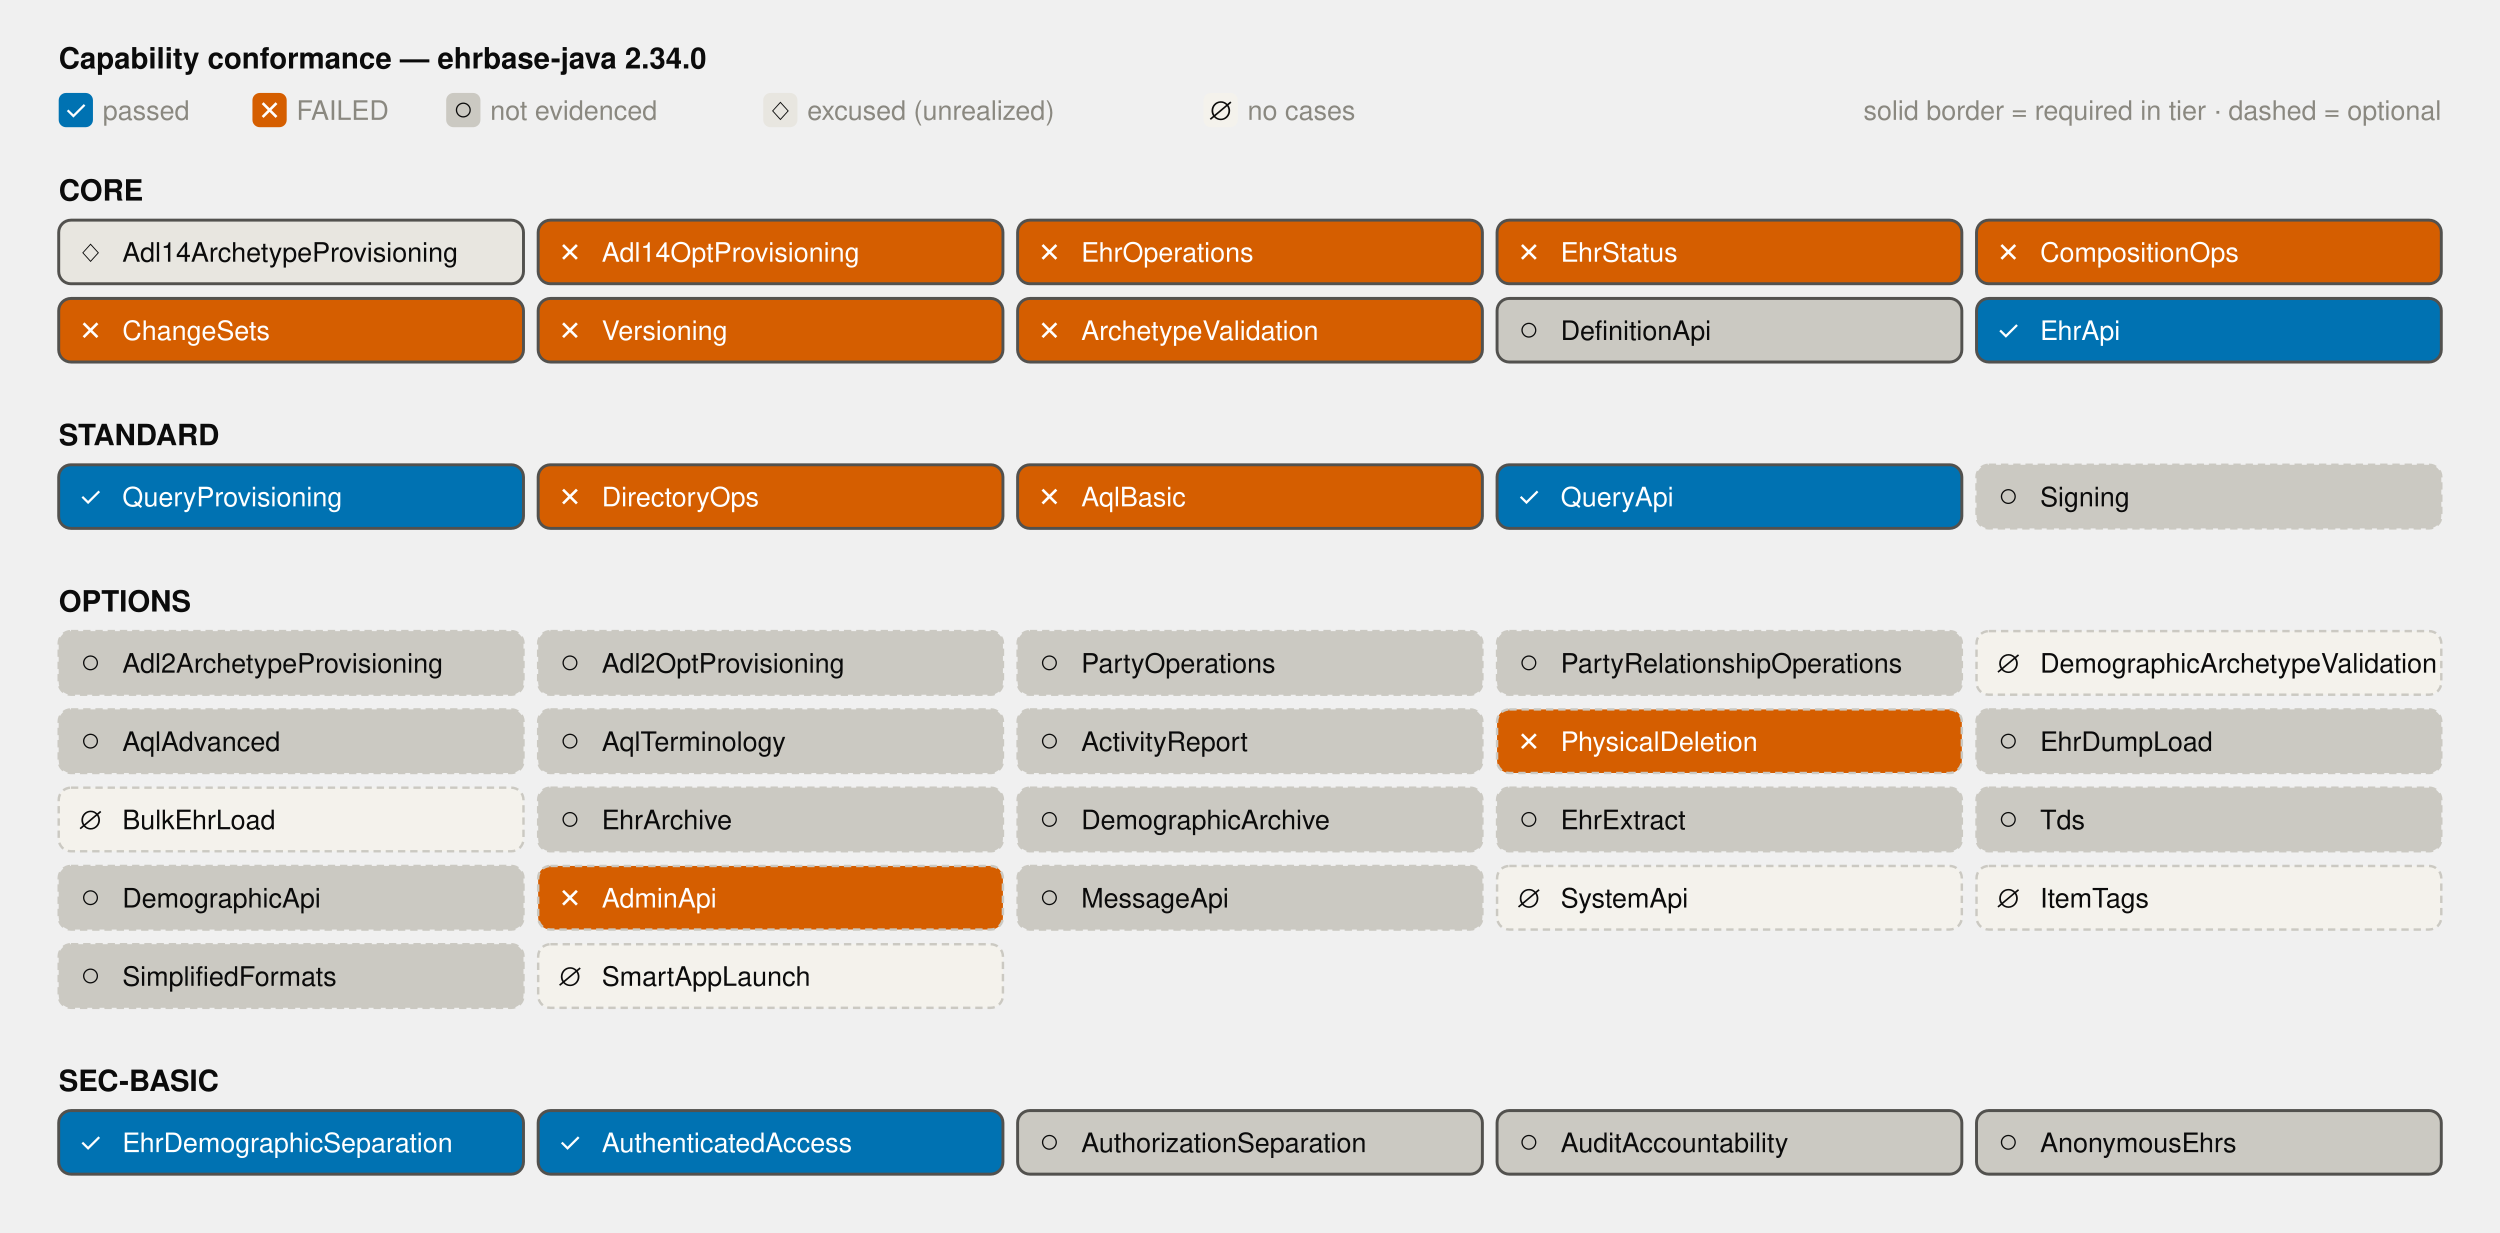
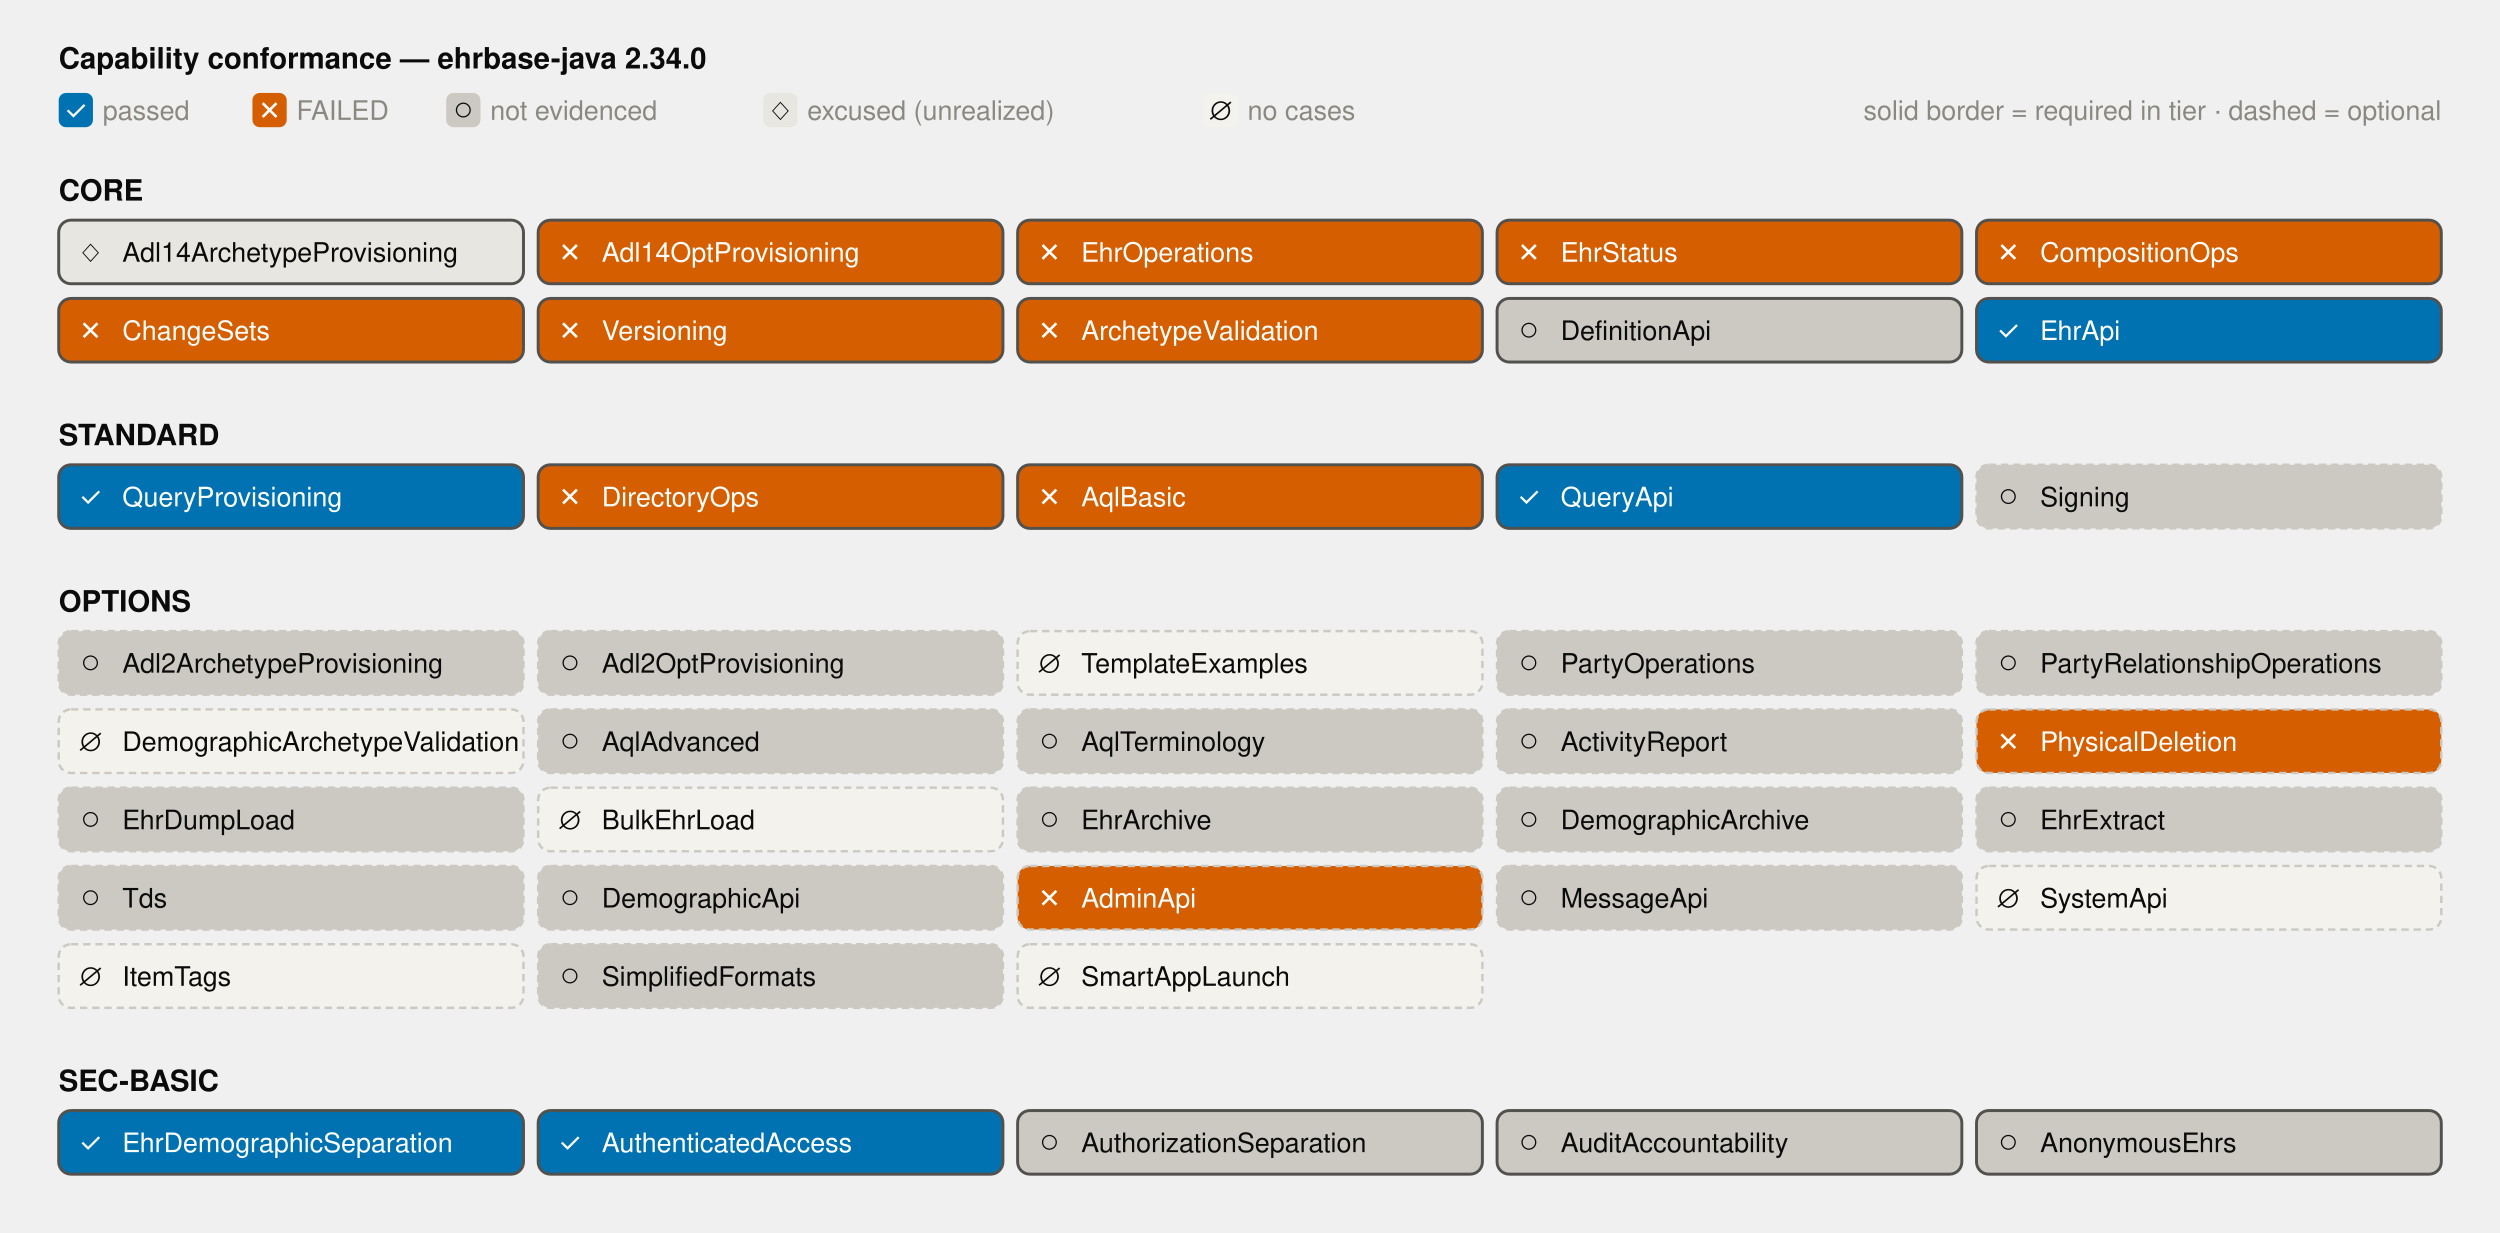
<svg xmlns="http://www.w3.org/2000/svg" viewBox="0 0 1022 504" width="1022" height="504" role="img">
  <style>
text { fill: #52514e; font: 12px -apple-system, 'Segoe UI', Helvetica, Arial, sans-serif; }
.title { fill: #0b0b0b; font-weight: 600; }
.muted { fill: #8a8880; font-size: 11px; }
.grid { stroke: #e4e2dd; stroke-width: 1; }
.cell-label { fill: #ffffff; font-size: 11px; }
.cell-label-dim { fill: #0b0b0b; font-size: 11px; }
.ev-passed { fill: #0072b2; }
.ev-failed { fill: #d55e00; }
+ .ev-inconclusive { fill: #e69f00; }
.ev-not-evidenced { fill: #cbc9c2; }
.ev-unrealized { fill: #e8e6e0; }
.ev-no-cases { fill: #f4f2ec; }
.cell-required { stroke: #52514e; stroke-width: 1.2; }
.cell-optional { stroke: #cbc9c2; stroke-width: 1; stroke-dasharray: 3 2; }
.bar-passed { fill: #0072b2; }
.bar-failed { fill: #d55e00; }
.bar-errored { fill: #e69f00; }
.bar-na { fill: #cbc9c2; }
.seg-label { fill: #ffffff; font-size: 10.5px; }
.seg-label-dim { fill: #0b0b0b; font-size: 10.5px; }
@media (prefers-color-scheme: dark) {
text { fill: #c3c2b7; }
.title { fill: #ffffff; }
.muted { fill: #8f8e85; }
.grid { stroke: #3a3a38; }
.cell-label { fill: #ffffff; }
.cell-label-dim { fill: #e8e6e0; }
.ev-passed { fill: #3987e5; }
.ev-failed { fill: #e5484d; }
+ .ev-inconclusive { fill: #f5a623; }
.ev-not-evidenced { fill: #4a4a47; }
.ev-unrealized { fill: #3a3a38; }
.ev-no-cases { fill: #2e2e2c; }
.cell-required { stroke: #c3c2b7; }
.cell-optional { stroke: #4a4a47; }
.bar-passed { fill: #3987e5; }
.bar-failed { fill: #e5484d; }
.bar-errored { fill: #d9a514; }
.bar-na { fill: #4a4a47; }
.seg-label-dim { fill: #e8e6e0; }
}
</style>
  <text x="24" y="28" class="title">Capability conformance — ehrbase-java 2.34.0</text>
  <rect x="24" y="38" width="14" height="14" rx="3" class="ev-passed" />
  <text x="31" y="49" class="cell-label" text-anchor="middle" font-size="10">✓</text>
  <text x="42" y="49" class="muted">passed</text>
  <rect x="103.2" y="38" width="14" height="14" rx="3" class="ev-failed" />
  <text x="110.2" y="49" class="cell-label" text-anchor="middle" font-size="10">✕</text>
  <text x="121.2" y="49" class="muted">FAILED</text>
  <rect x="182.4" y="38" width="14" height="14" rx="3" class="ev-not-evidenced" />
  <text x="189.4" y="49" class="cell-label-dim" text-anchor="middle" font-size="10">○</text>
  <text x="200.4" y="49" class="muted">not evidenced</text>
  <rect x="312" y="38" width="14" height="14" rx="3" class="ev-unrealized" />
  <text x="319" y="49" class="cell-label-dim" text-anchor="middle" font-size="10">◇</text>
  <text x="330" y="49" class="muted">excused (unrealized)</text>
  <rect x="492" y="38" width="14" height="14" rx="3" class="ev-no-cases" />
  <text x="499" y="49" class="cell-label-dim" text-anchor="middle" font-size="10">∅</text>
  <text x="510" y="49" class="muted">no cases</text>
  <text x="998" y="49" class="muted" text-anchor="end">solid border = required in tier · dashed = optional</text>
  <text x="24" y="82" class="title" font-size="12">CORE</text>
  <rect x="24" y="90" width="190" height="26" rx="5" class="ev-unrealized cell-required" />
  <text x="37" y="107" class="cell-label-dim" text-anchor="middle">◇</text>
  <text x="50" y="107" class="cell-label-dim sm">Adl14ArchetypeProvisioning</text>
  <rect x="220" y="90" width="190" height="26" rx="5" class="ev-failed cell-required" />
  <text x="233" y="107" class="cell-label" text-anchor="middle">✕</text>
  <text x="246" y="107" class="cell-label">Adl14OptProvisioning</text>
  <rect x="416" y="90" width="190" height="26" rx="5" class="ev-failed cell-required" />
  <text x="429" y="107" class="cell-label" text-anchor="middle">✕</text>
  <text x="442" y="107" class="cell-label">EhrOperations</text>
  <rect x="612" y="90" width="190" height="26" rx="5" class="ev-failed cell-required" />
  <text x="625" y="107" class="cell-label" text-anchor="middle">✕</text>
  <text x="638" y="107" class="cell-label">EhrStatus</text>
  <rect x="808" y="90" width="190" height="26" rx="5" class="ev-failed cell-required" />
  <text x="821" y="107" class="cell-label" text-anchor="middle">✕</text>
  <text x="834" y="107" class="cell-label">CompositionOps</text>
  <rect x="24" y="122" width="190" height="26" rx="5" class="ev-failed cell-required" />
  <text x="37" y="139" class="cell-label" text-anchor="middle">✕</text>
  <text x="50" y="139" class="cell-label">ChangeSets</text>
  <rect x="220" y="122" width="190" height="26" rx="5" class="ev-failed cell-required" />
  <text x="233" y="139" class="cell-label" text-anchor="middle">✕</text>
  <text x="246" y="139" class="cell-label">Versioning</text>
  <rect x="416" y="122" width="190" height="26" rx="5" class="ev-failed cell-required" />
  <text x="429" y="139" class="cell-label" text-anchor="middle">✕</text>
  <text x="442" y="139" class="cell-label">ArchetypeValidation</text>
  <rect x="612" y="122" width="190" height="26" rx="5" class="ev-not-evidenced cell-required" />
  <text x="625" y="139" class="cell-label-dim" text-anchor="middle">○</text>
  <text x="638" y="139" class="cell-label-dim">DefinitionApi</text>
  <rect x="808" y="122" width="190" height="26" rx="5" class="ev-passed cell-required" />
  <text x="821" y="139" class="cell-label" text-anchor="middle">✓</text>
  <text x="834" y="139" class="cell-label">EhrApi</text>
  <text x="24" y="182" class="title" font-size="12">STANDARD</text>
  <rect x="24" y="190" width="190" height="26" rx="5" class="ev-passed cell-required" />
  <text x="37" y="207" class="cell-label" text-anchor="middle">✓</text>
  <text x="50" y="207" class="cell-label">QueryProvisioning</text>
  <rect x="220" y="190" width="190" height="26" rx="5" class="ev-failed cell-required" />
  <text x="233" y="207" class="cell-label" text-anchor="middle">✕</text>
  <text x="246" y="207" class="cell-label">DirectoryOps</text>
  <rect x="416" y="190" width="190" height="26" rx="5" class="ev-failed cell-required" />
  <text x="429" y="207" class="cell-label" text-anchor="middle">✕</text>
  <text x="442" y="207" class="cell-label">AqlBasic</text>
  <rect x="612" y="190" width="190" height="26" rx="5" class="ev-passed cell-required" />
  <text x="625" y="207" class="cell-label" text-anchor="middle">✓</text>
  <text x="638" y="207" class="cell-label">QueryApi</text>
  <rect x="808" y="190" width="190" height="26" rx="5" class="ev-not-evidenced cell-optional" />
  <text x="821" y="207" class="cell-label-dim" text-anchor="middle">○</text>
  <text x="834" y="207" class="cell-label-dim">Signing</text>
  <text x="24" y="250" class="title" font-size="12">OPTIONS</text>
  <rect x="24" y="258" width="190" height="26" rx="5" class="ev-not-evidenced cell-optional" />
  <text x="37" y="275" class="cell-label-dim" text-anchor="middle">○</text>
  <text x="50" y="275" class="cell-label-dim sm">Adl2ArchetypeProvisioning</text>
  <rect x="220" y="258" width="190" height="26" rx="5" class="ev-not-evidenced cell-optional" />
  <text x="233" y="275" class="cell-label-dim" text-anchor="middle">○</text>
  <text x="246" y="275" class="cell-label-dim">Adl2OptProvisioning</text>
-   <rect x="416" y="258" width="190" height="26" rx="5" class="ev-not-evidenced cell-optional" />
-   <text x="429" y="275" class="cell-label-dim" text-anchor="middle">○</text>
-   <text x="442" y="275" class="cell-label-dim">PartyOperations</text>
+   <rect x="416" y="258" width="190" height="26" rx="5" class="ev-no-cases cell-optional" />
+   <text x="429" y="275" class="cell-label-dim" text-anchor="middle">∅</text>
+   <text x="442" y="275" class="cell-label-dim">TemplateExamples</text>
  <rect x="612" y="258" width="190" height="26" rx="5" class="ev-not-evidenced cell-optional" />
  <text x="625" y="275" class="cell-label-dim" text-anchor="middle">○</text>
-   <text x="638" y="275" class="cell-label-dim sm">PartyRelationshipOperations</text>
-   <rect x="808" y="258" width="190" height="26" rx="5" class="ev-no-cases cell-optional" />
-   <text x="821" y="275" class="cell-label-dim" text-anchor="middle">∅</text>
-   <text x="834" y="275" class="cell-label-dim sm">DemographicArchetypeValidation</text>
-   <rect x="24" y="290" width="190" height="26" rx="5" class="ev-not-evidenced cell-optional" />
-   <text x="37" y="307" class="cell-label-dim" text-anchor="middle">○</text>
-   <text x="50" y="307" class="cell-label-dim">AqlAdvanced</text>
+   <text x="638" y="275" class="cell-label-dim">PartyOperations</text>
+   <rect x="808" y="258" width="190" height="26" rx="5" class="ev-not-evidenced cell-optional" />
+   <text x="821" y="275" class="cell-label-dim" text-anchor="middle">○</text>
+   <text x="834" y="275" class="cell-label-dim sm">PartyRelationshipOperations</text>
+   <rect x="24" y="290" width="190" height="26" rx="5" class="ev-no-cases cell-optional" />
+   <text x="37" y="307" class="cell-label-dim" text-anchor="middle">∅</text>
+   <text x="50" y="307" class="cell-label-dim sm">DemographicArchetypeValidation</text>
  <rect x="220" y="290" width="190" height="26" rx="5" class="ev-not-evidenced cell-optional" />
  <text x="233" y="307" class="cell-label-dim" text-anchor="middle">○</text>
-   <text x="246" y="307" class="cell-label-dim">AqlTerminology</text>
+   <text x="246" y="307" class="cell-label-dim">AqlAdvanced</text>
  <rect x="416" y="290" width="190" height="26" rx="5" class="ev-not-evidenced cell-optional" />
  <text x="429" y="307" class="cell-label-dim" text-anchor="middle">○</text>
-   <text x="442" y="307" class="cell-label-dim">ActivityReport</text>
-   <rect x="612" y="290" width="190" height="26" rx="5" class="ev-failed cell-optional" />
-   <text x="625" y="307" class="cell-label" text-anchor="middle">✕</text>
-   <text x="638" y="307" class="cell-label">PhysicalDeletion</text>
-   <rect x="808" y="290" width="190" height="26" rx="5" class="ev-not-evidenced cell-optional" />
-   <text x="821" y="307" class="cell-label-dim" text-anchor="middle">○</text>
-   <text x="834" y="307" class="cell-label-dim">EhrDumpLoad</text>
-   <rect x="24" y="322" width="190" height="26" rx="5" class="ev-no-cases cell-optional" />
-   <text x="37" y="339" class="cell-label-dim" text-anchor="middle">∅</text>
-   <text x="50" y="339" class="cell-label-dim">BulkEhrLoad</text>
-   <rect x="220" y="322" width="190" height="26" rx="5" class="ev-not-evidenced cell-optional" />
-   <text x="233" y="339" class="cell-label-dim" text-anchor="middle">○</text>
-   <text x="246" y="339" class="cell-label-dim">EhrArchive</text>
+   <text x="442" y="307" class="cell-label-dim">AqlTerminology</text>
+   <rect x="612" y="290" width="190" height="26" rx="5" class="ev-not-evidenced cell-optional" />
+   <text x="625" y="307" class="cell-label-dim" text-anchor="middle">○</text>
+   <text x="638" y="307" class="cell-label-dim">ActivityReport</text>
+   <rect x="808" y="290" width="190" height="26" rx="5" class="ev-failed cell-optional" />
+   <text x="821" y="307" class="cell-label" text-anchor="middle">✕</text>
+   <text x="834" y="307" class="cell-label">PhysicalDeletion</text>
+   <rect x="24" y="322" width="190" height="26" rx="5" class="ev-not-evidenced cell-optional" />
+   <text x="37" y="339" class="cell-label-dim" text-anchor="middle">○</text>
+   <text x="50" y="339" class="cell-label-dim">EhrDumpLoad</text>
+   <rect x="220" y="322" width="190" height="26" rx="5" class="ev-no-cases cell-optional" />
+   <text x="233" y="339" class="cell-label-dim" text-anchor="middle">∅</text>
+   <text x="246" y="339" class="cell-label-dim">BulkEhrLoad</text>
  <rect x="416" y="322" width="190" height="26" rx="5" class="ev-not-evidenced cell-optional" />
  <text x="429" y="339" class="cell-label-dim" text-anchor="middle">○</text>
-   <text x="442" y="339" class="cell-label-dim">DemographicArchive</text>
+   <text x="442" y="339" class="cell-label-dim">EhrArchive</text>
  <rect x="612" y="322" width="190" height="26" rx="5" class="ev-not-evidenced cell-optional" />
  <text x="625" y="339" class="cell-label-dim" text-anchor="middle">○</text>
-   <text x="638" y="339" class="cell-label-dim">EhrExtract</text>
+   <text x="638" y="339" class="cell-label-dim">DemographicArchive</text>
  <rect x="808" y="322" width="190" height="26" rx="5" class="ev-not-evidenced cell-optional" />
  <text x="821" y="339" class="cell-label-dim" text-anchor="middle">○</text>
-   <text x="834" y="339" class="cell-label-dim">Tds</text>
+   <text x="834" y="339" class="cell-label-dim">EhrExtract</text>
  <rect x="24" y="354" width="190" height="26" rx="5" class="ev-not-evidenced cell-optional" />
  <text x="37" y="371" class="cell-label-dim" text-anchor="middle">○</text>
-   <text x="50" y="371" class="cell-label-dim">DemographicApi</text>
-   <rect x="220" y="354" width="190" height="26" rx="5" class="ev-failed cell-optional" />
-   <text x="233" y="371" class="cell-label" text-anchor="middle">✕</text>
-   <text x="246" y="371" class="cell-label">AdminApi</text>
-   <rect x="416" y="354" width="190" height="26" rx="5" class="ev-not-evidenced cell-optional" />
-   <text x="429" y="371" class="cell-label-dim" text-anchor="middle">○</text>
-   <text x="442" y="371" class="cell-label-dim">MessageApi</text>
-   <rect x="612" y="354" width="190" height="26" rx="5" class="ev-no-cases cell-optional" />
-   <text x="625" y="371" class="cell-label-dim" text-anchor="middle">∅</text>
-   <text x="638" y="371" class="cell-label-dim">SystemApi</text>
+   <text x="50" y="371" class="cell-label-dim">Tds</text>
+   <rect x="220" y="354" width="190" height="26" rx="5" class="ev-not-evidenced cell-optional" />
+   <text x="233" y="371" class="cell-label-dim" text-anchor="middle">○</text>
+   <text x="246" y="371" class="cell-label-dim">DemographicApi</text>
+   <rect x="416" y="354" width="190" height="26" rx="5" class="ev-failed cell-optional" />
+   <text x="429" y="371" class="cell-label" text-anchor="middle">✕</text>
+   <text x="442" y="371" class="cell-label">AdminApi</text>
+   <rect x="612" y="354" width="190" height="26" rx="5" class="ev-not-evidenced cell-optional" />
+   <text x="625" y="371" class="cell-label-dim" text-anchor="middle">○</text>
+   <text x="638" y="371" class="cell-label-dim">MessageApi</text>
  <rect x="808" y="354" width="190" height="26" rx="5" class="ev-no-cases cell-optional" />
  <text x="821" y="371" class="cell-label-dim" text-anchor="middle">∅</text>
-   <text x="834" y="371" class="cell-label-dim">ItemTags</text>
-   <rect x="24" y="386" width="190" height="26" rx="5" class="ev-not-evidenced cell-optional" />
-   <text x="37" y="403" class="cell-label-dim" text-anchor="middle">○</text>
-   <text x="50" y="403" class="cell-label-dim">SimplifiedFormats</text>
-   <rect x="220" y="386" width="190" height="26" rx="5" class="ev-no-cases cell-optional" />
-   <text x="233" y="403" class="cell-label-dim" text-anchor="middle">∅</text>
-   <text x="246" y="403" class="cell-label-dim">SmartAppLaunch</text>
+   <text x="834" y="371" class="cell-label-dim">SystemApi</text>
+   <rect x="24" y="386" width="190" height="26" rx="5" class="ev-no-cases cell-optional" />
+   <text x="37" y="403" class="cell-label-dim" text-anchor="middle">∅</text>
+   <text x="50" y="403" class="cell-label-dim">ItemTags</text>
+   <rect x="220" y="386" width="190" height="26" rx="5" class="ev-not-evidenced cell-optional" />
+   <text x="233" y="403" class="cell-label-dim" text-anchor="middle">○</text>
+   <text x="246" y="403" class="cell-label-dim">SimplifiedFormats</text>
+   <rect x="416" y="386" width="190" height="26" rx="5" class="ev-no-cases cell-optional" />
+   <text x="429" y="403" class="cell-label-dim" text-anchor="middle">∅</text>
+   <text x="442" y="403" class="cell-label-dim">SmartAppLaunch</text>
  <text x="24" y="446" class="title" font-size="12">SEC-BASIC</text>
  <rect x="24" y="454" width="190" height="26" rx="5" class="ev-passed cell-required" />
  <text x="37" y="471" class="cell-label" text-anchor="middle">✓</text>
  <text x="50" y="471" class="cell-label">EhrDemographicSeparation</text>
  <rect x="220" y="454" width="190" height="26" rx="5" class="ev-passed cell-required" />
  <text x="233" y="471" class="cell-label" text-anchor="middle">✓</text>
  <text x="246" y="471" class="cell-label">AuthenticatedAccess</text>
  <rect x="416" y="454" width="190" height="26" rx="5" class="ev-not-evidenced cell-required" />
  <text x="429" y="471" class="cell-label-dim" text-anchor="middle">○</text>
  <text x="442" y="471" class="cell-label-dim">AuthorizationSeparation</text>
  <rect x="612" y="454" width="190" height="26" rx="5" class="ev-not-evidenced cell-required" />
  <text x="625" y="471" class="cell-label-dim" text-anchor="middle">○</text>
  <text x="638" y="471" class="cell-label-dim">AuditAccountability</text>
  <rect x="808" y="454" width="190" height="26" rx="5" class="ev-not-evidenced cell-required" />
  <text x="821" y="471" class="cell-label-dim" text-anchor="middle">○</text>
  <text x="834" y="471" class="cell-label-dim">AnonymousEhrs</text>
</svg>
